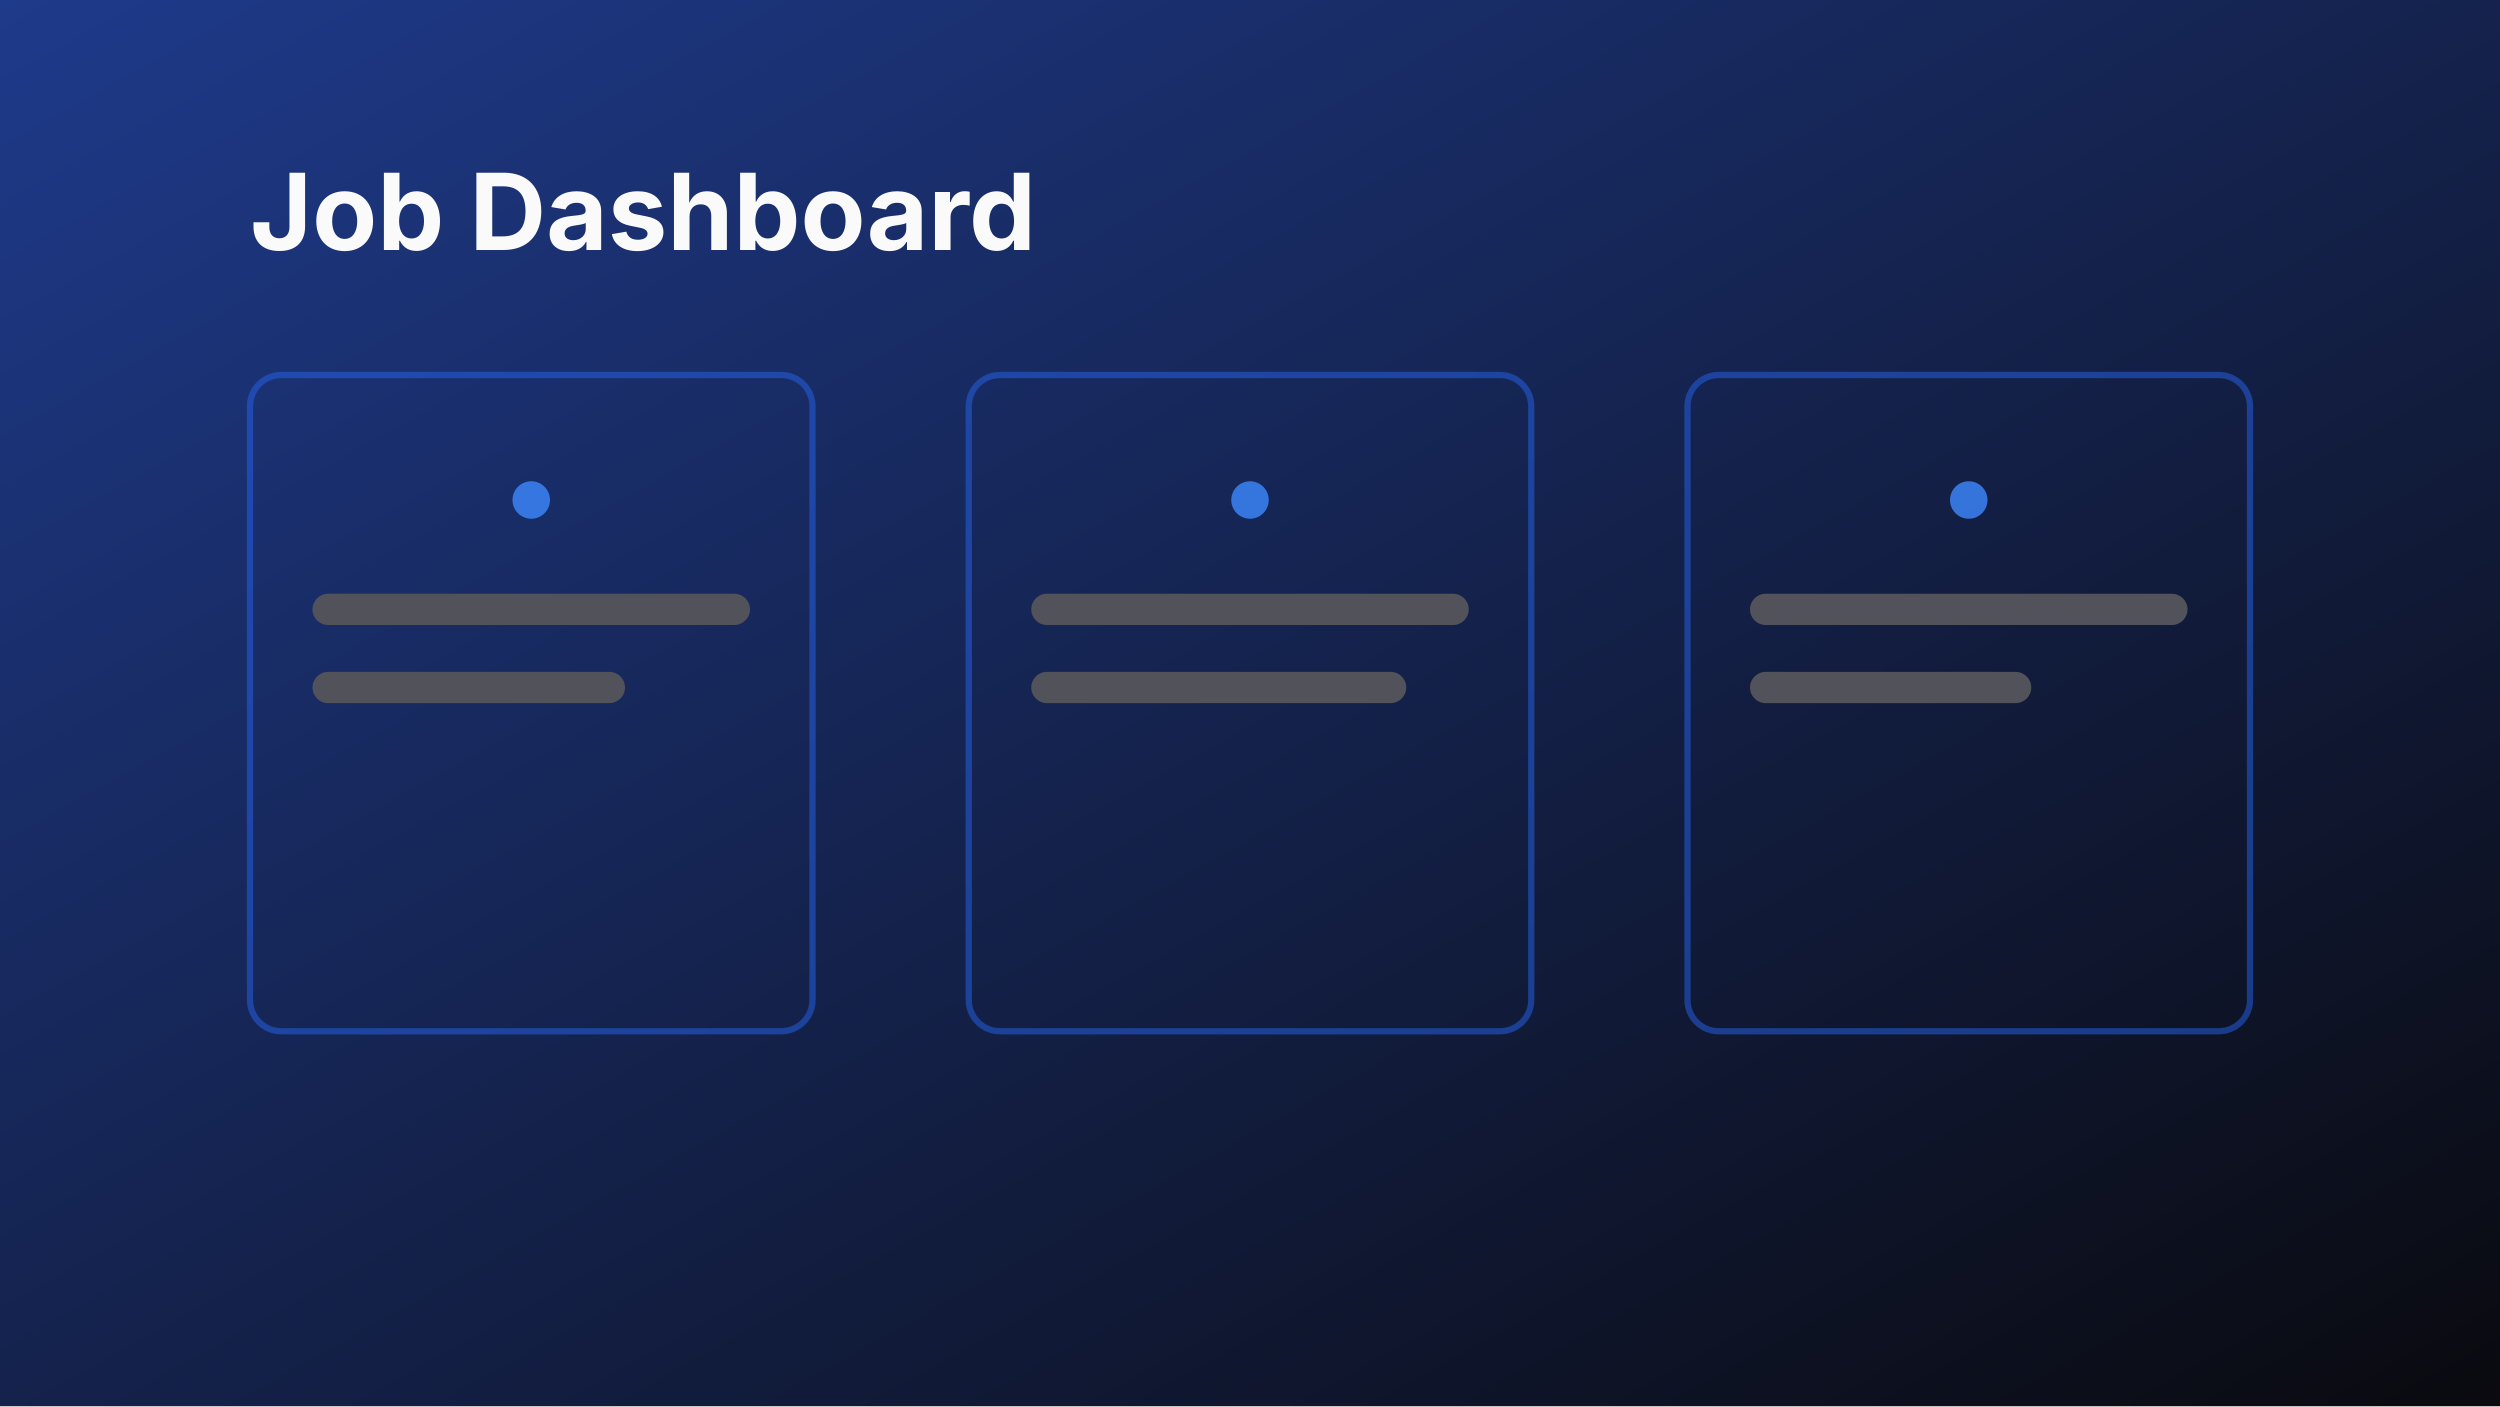
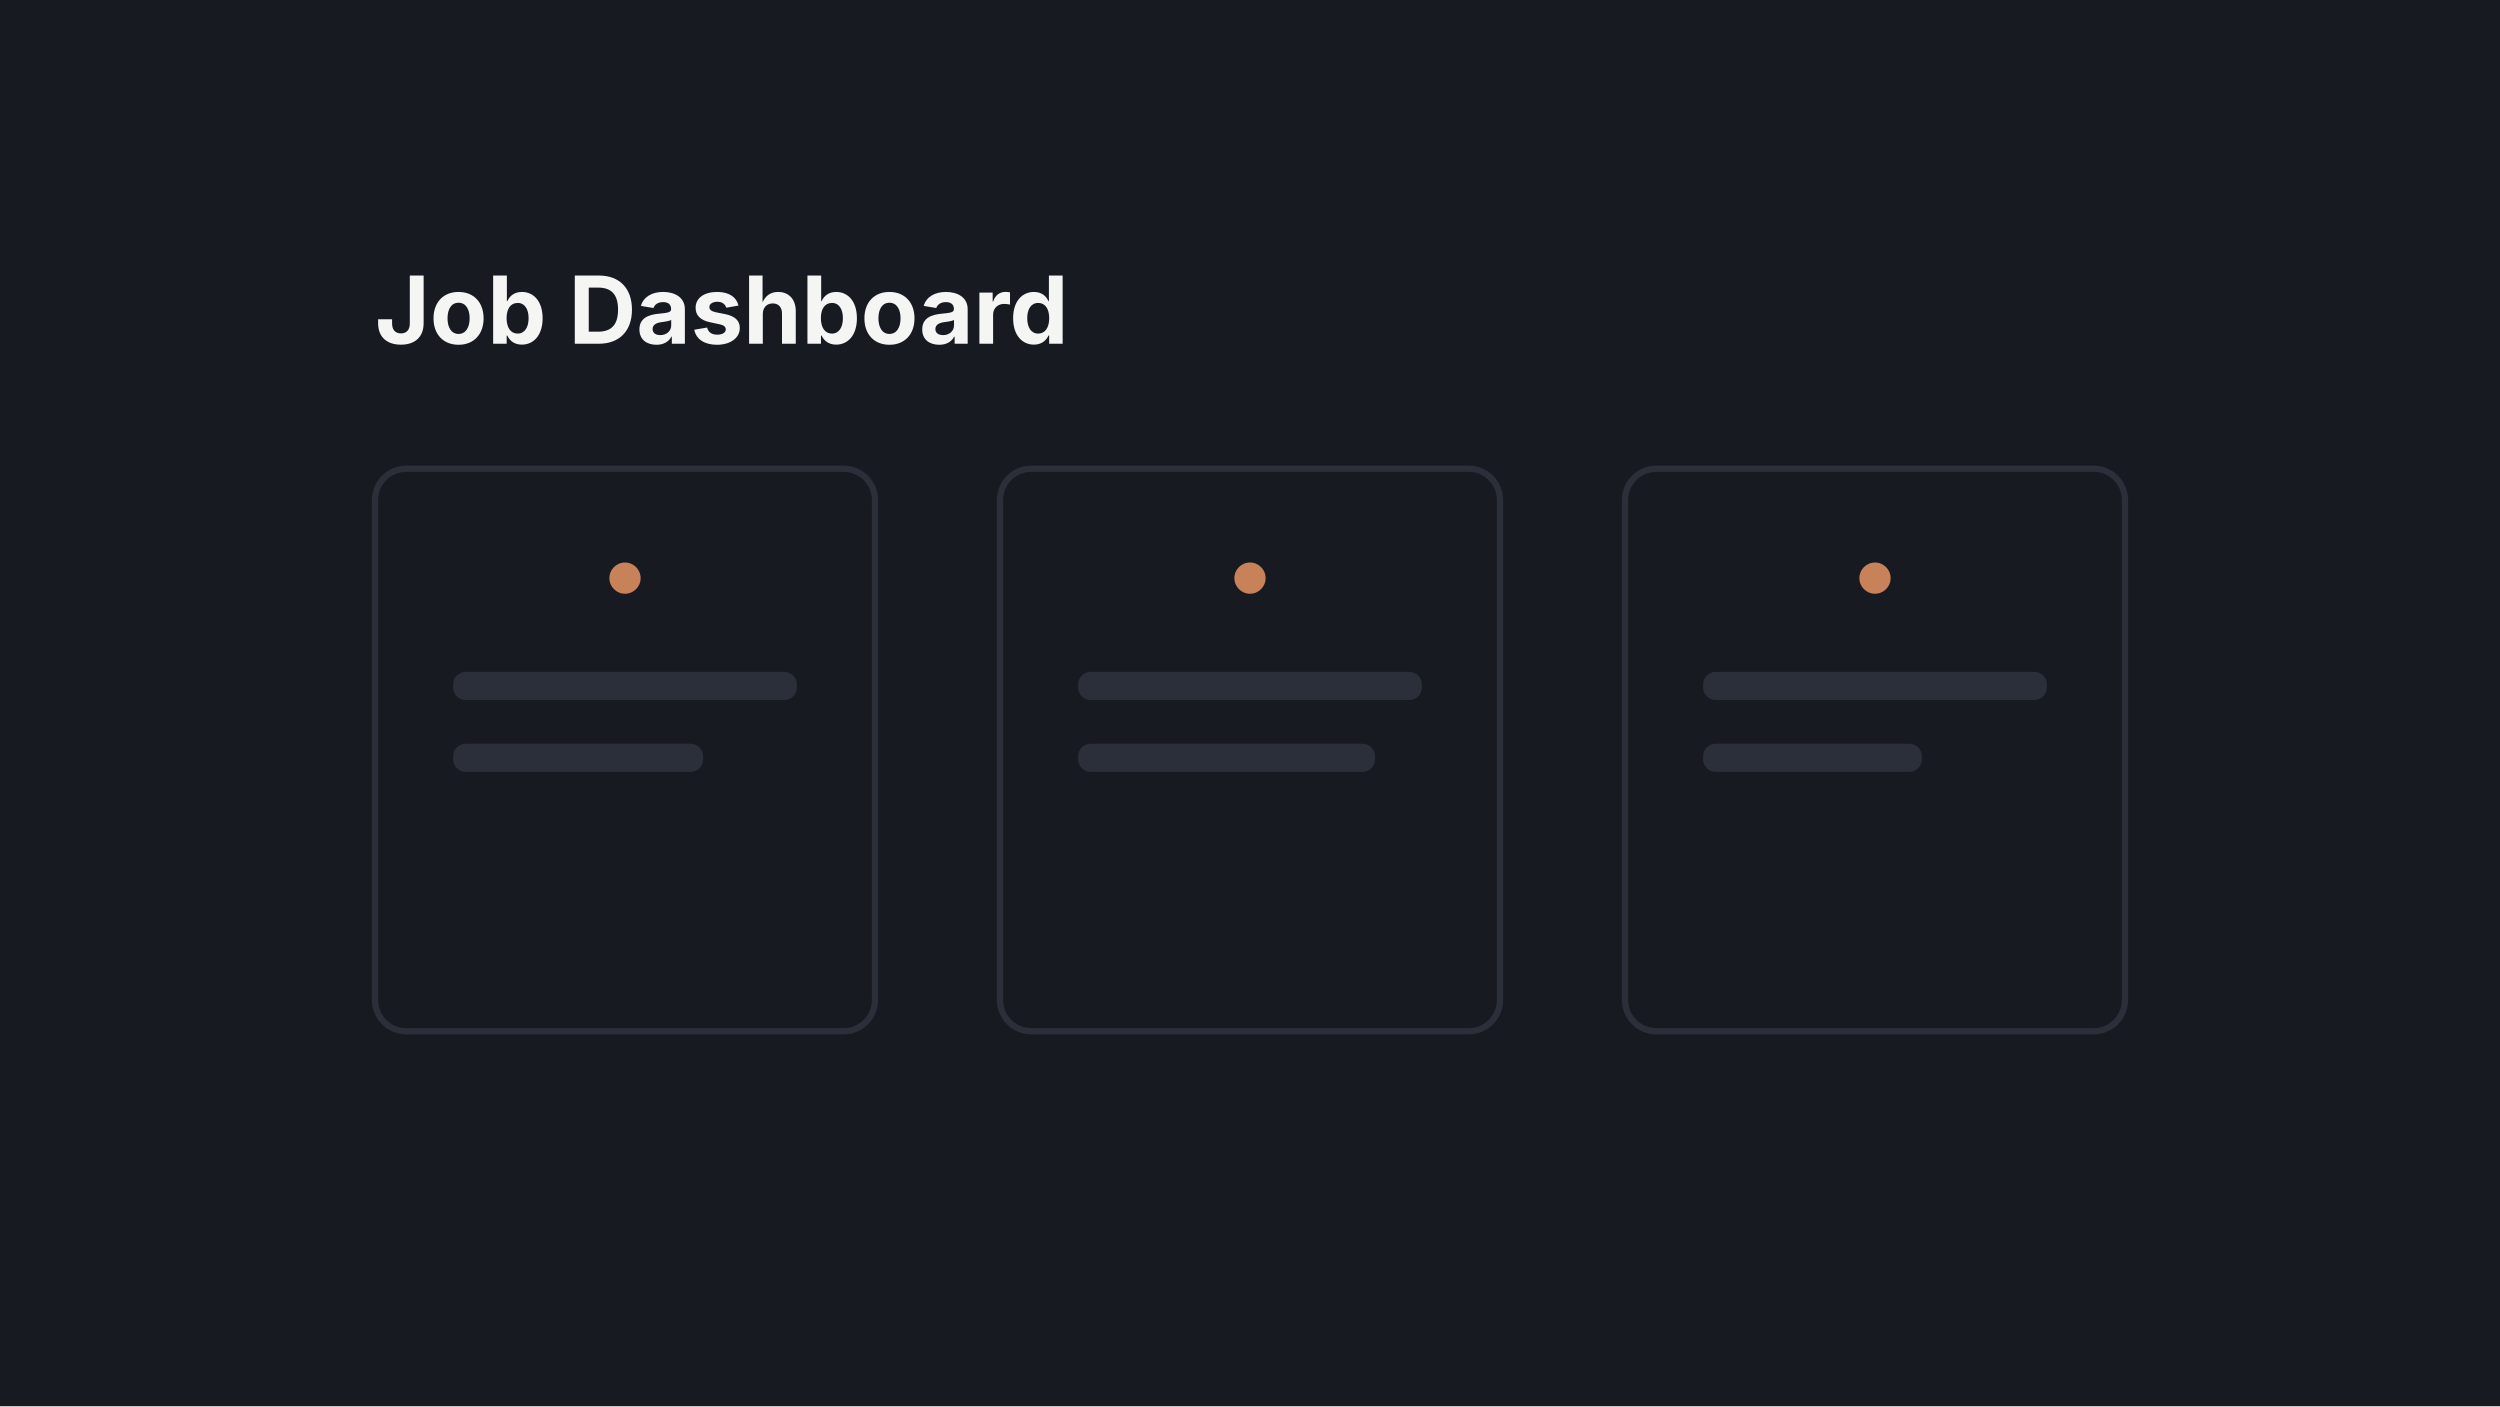
<svg xmlns="http://www.w3.org/2000/svg" viewBox="0 0 800 450" width="800" height="450" role="img" aria-label="Job Dashboard">
-   <defs>
-     <linearGradient id="jd" x1="0" y1="0" x2="1" y2="1">
-       <stop offset="0" stop-color="#1e3a8a" />
-       <stop offset="1" stop-color="#0a0a0f" />
-     </linearGradient>
-   </defs>
-   <rect width="800" height="450" fill="url(#jd)" />
-   <g fill="none" stroke="#2563eb" stroke-width="2" opacity="0.5">
-     <rect x="80" y="120" width="180" height="210" rx="10" />
-     <rect x="310" y="120" width="180" height="210" rx="10" />
-     <rect x="540" y="120" width="180" height="210" rx="10" />
+   <rect width="800" height="450" fill="#171a21" />
+   <g fill="none" stroke="#2a2f3a" stroke-width="2">
+     <rect x="120" y="150" width="160" height="180" rx="10" />
+     <rect x="320" y="150" width="160" height="180" rx="10" />
+     <rect x="520" y="150" width="160" height="180" rx="10" />
  </g>
-   <g fill="#3b82f6" opacity="0.85">
-     <circle cx="170" cy="160" r="6" />
-     <circle cx="400" cy="160" r="6" />
-     <circle cx="630" cy="160" r="6" />
+   <g fill="#c8825a">
+     <circle cx="200" cy="185" r="5" />
+     <circle cx="400" cy="185" r="5" />
+     <circle cx="600" cy="185" r="5" />
  </g>
-   <g fill="#52525b">
-     <rect x="100" y="190" width="140" height="10" rx="5" />
-     <rect x="100" y="215" width="100" height="10" rx="5" />
-     <rect x="330" y="190" width="140" height="10" rx="5" />
-     <rect x="330" y="215" width="120" height="10" rx="5" />
-     <rect x="560" y="190" width="140" height="10" rx="5" />
-     <rect x="560" y="215" width="90" height="10" rx="5" />
+   <g fill="#2a2f3a">
+     <rect x="145" y="215" width="110" height="9" rx="4" />
+     <rect x="145" y="238" width="80" height="9" rx="4" />
+     <rect x="345" y="215" width="110" height="9" rx="4" />
+     <rect x="345" y="238" width="95" height="9" rx="4" />
+     <rect x="545" y="215" width="110" height="9" rx="4" />
+     <rect x="545" y="238" width="70" height="9" rx="4" />
  </g>
-   <text x="80" y="80" fill="#fafafa" font-family="Inter, sans-serif" font-size="34" font-weight="700">Job Dashboard</text>
+   <text x="120" y="110" fill="#f5f5f4" font-family="Inter, sans-serif" font-size="30" font-weight="700">Job Dashboard</text>
</svg>
